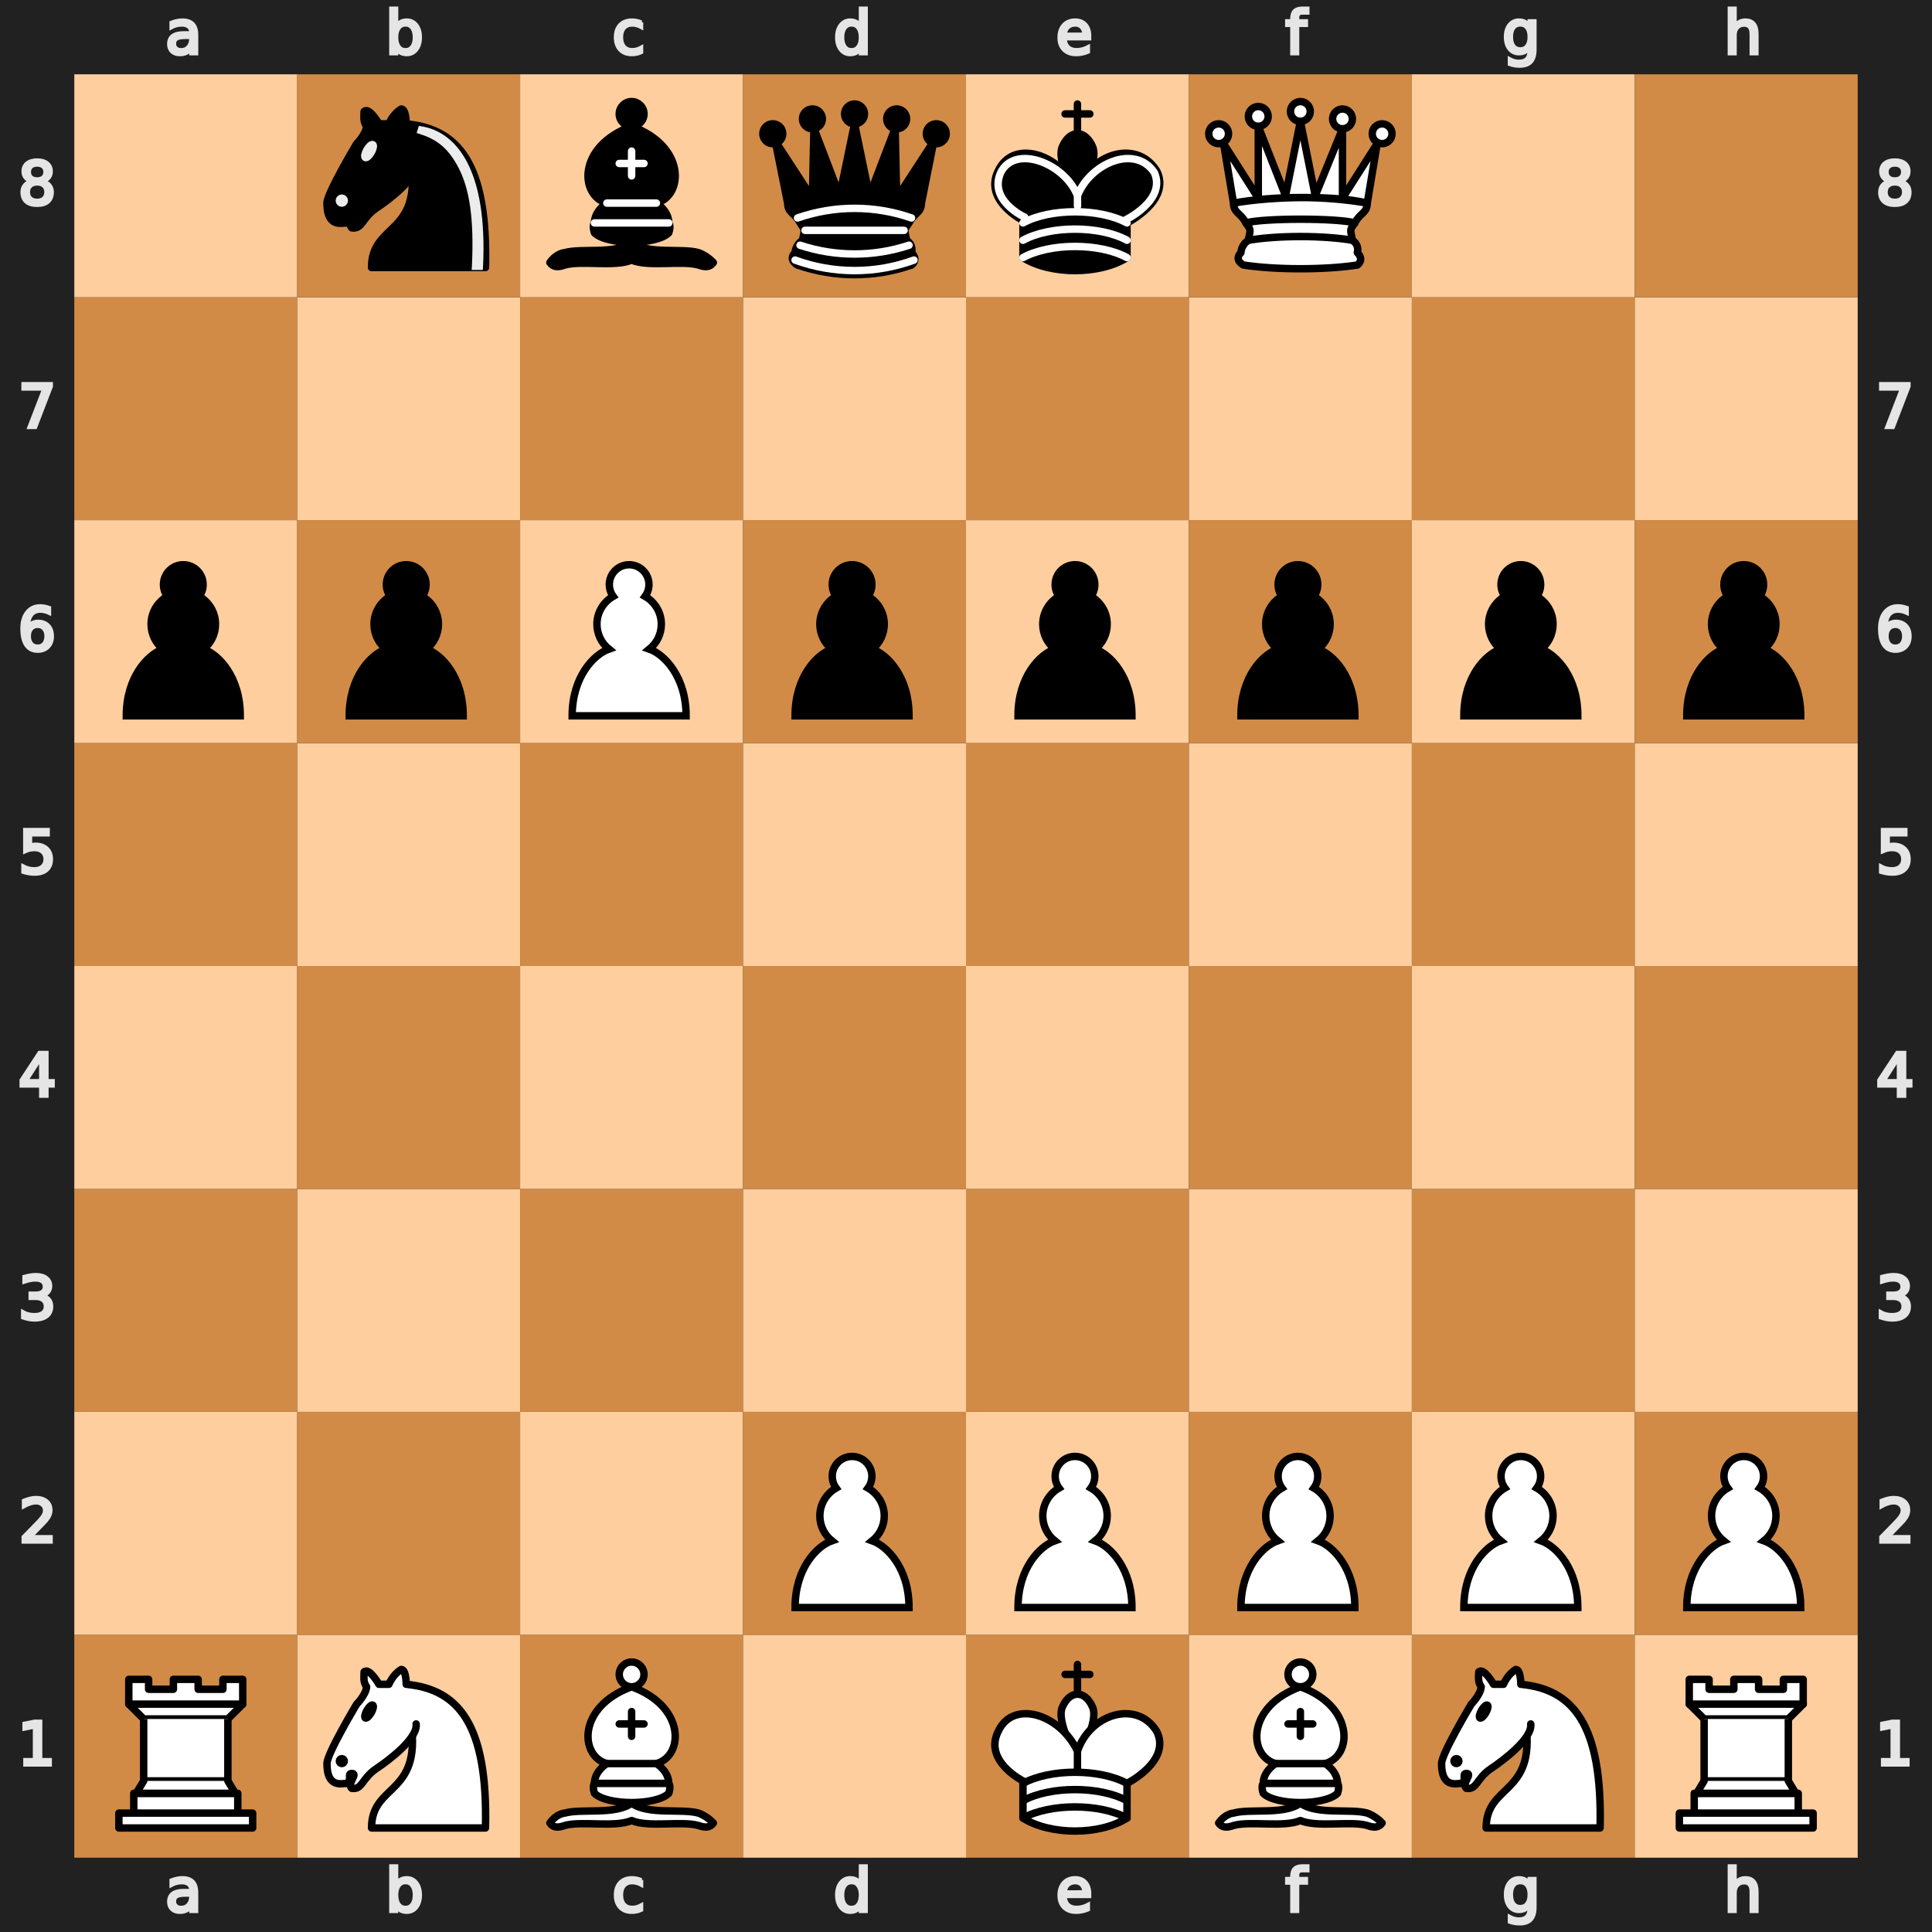
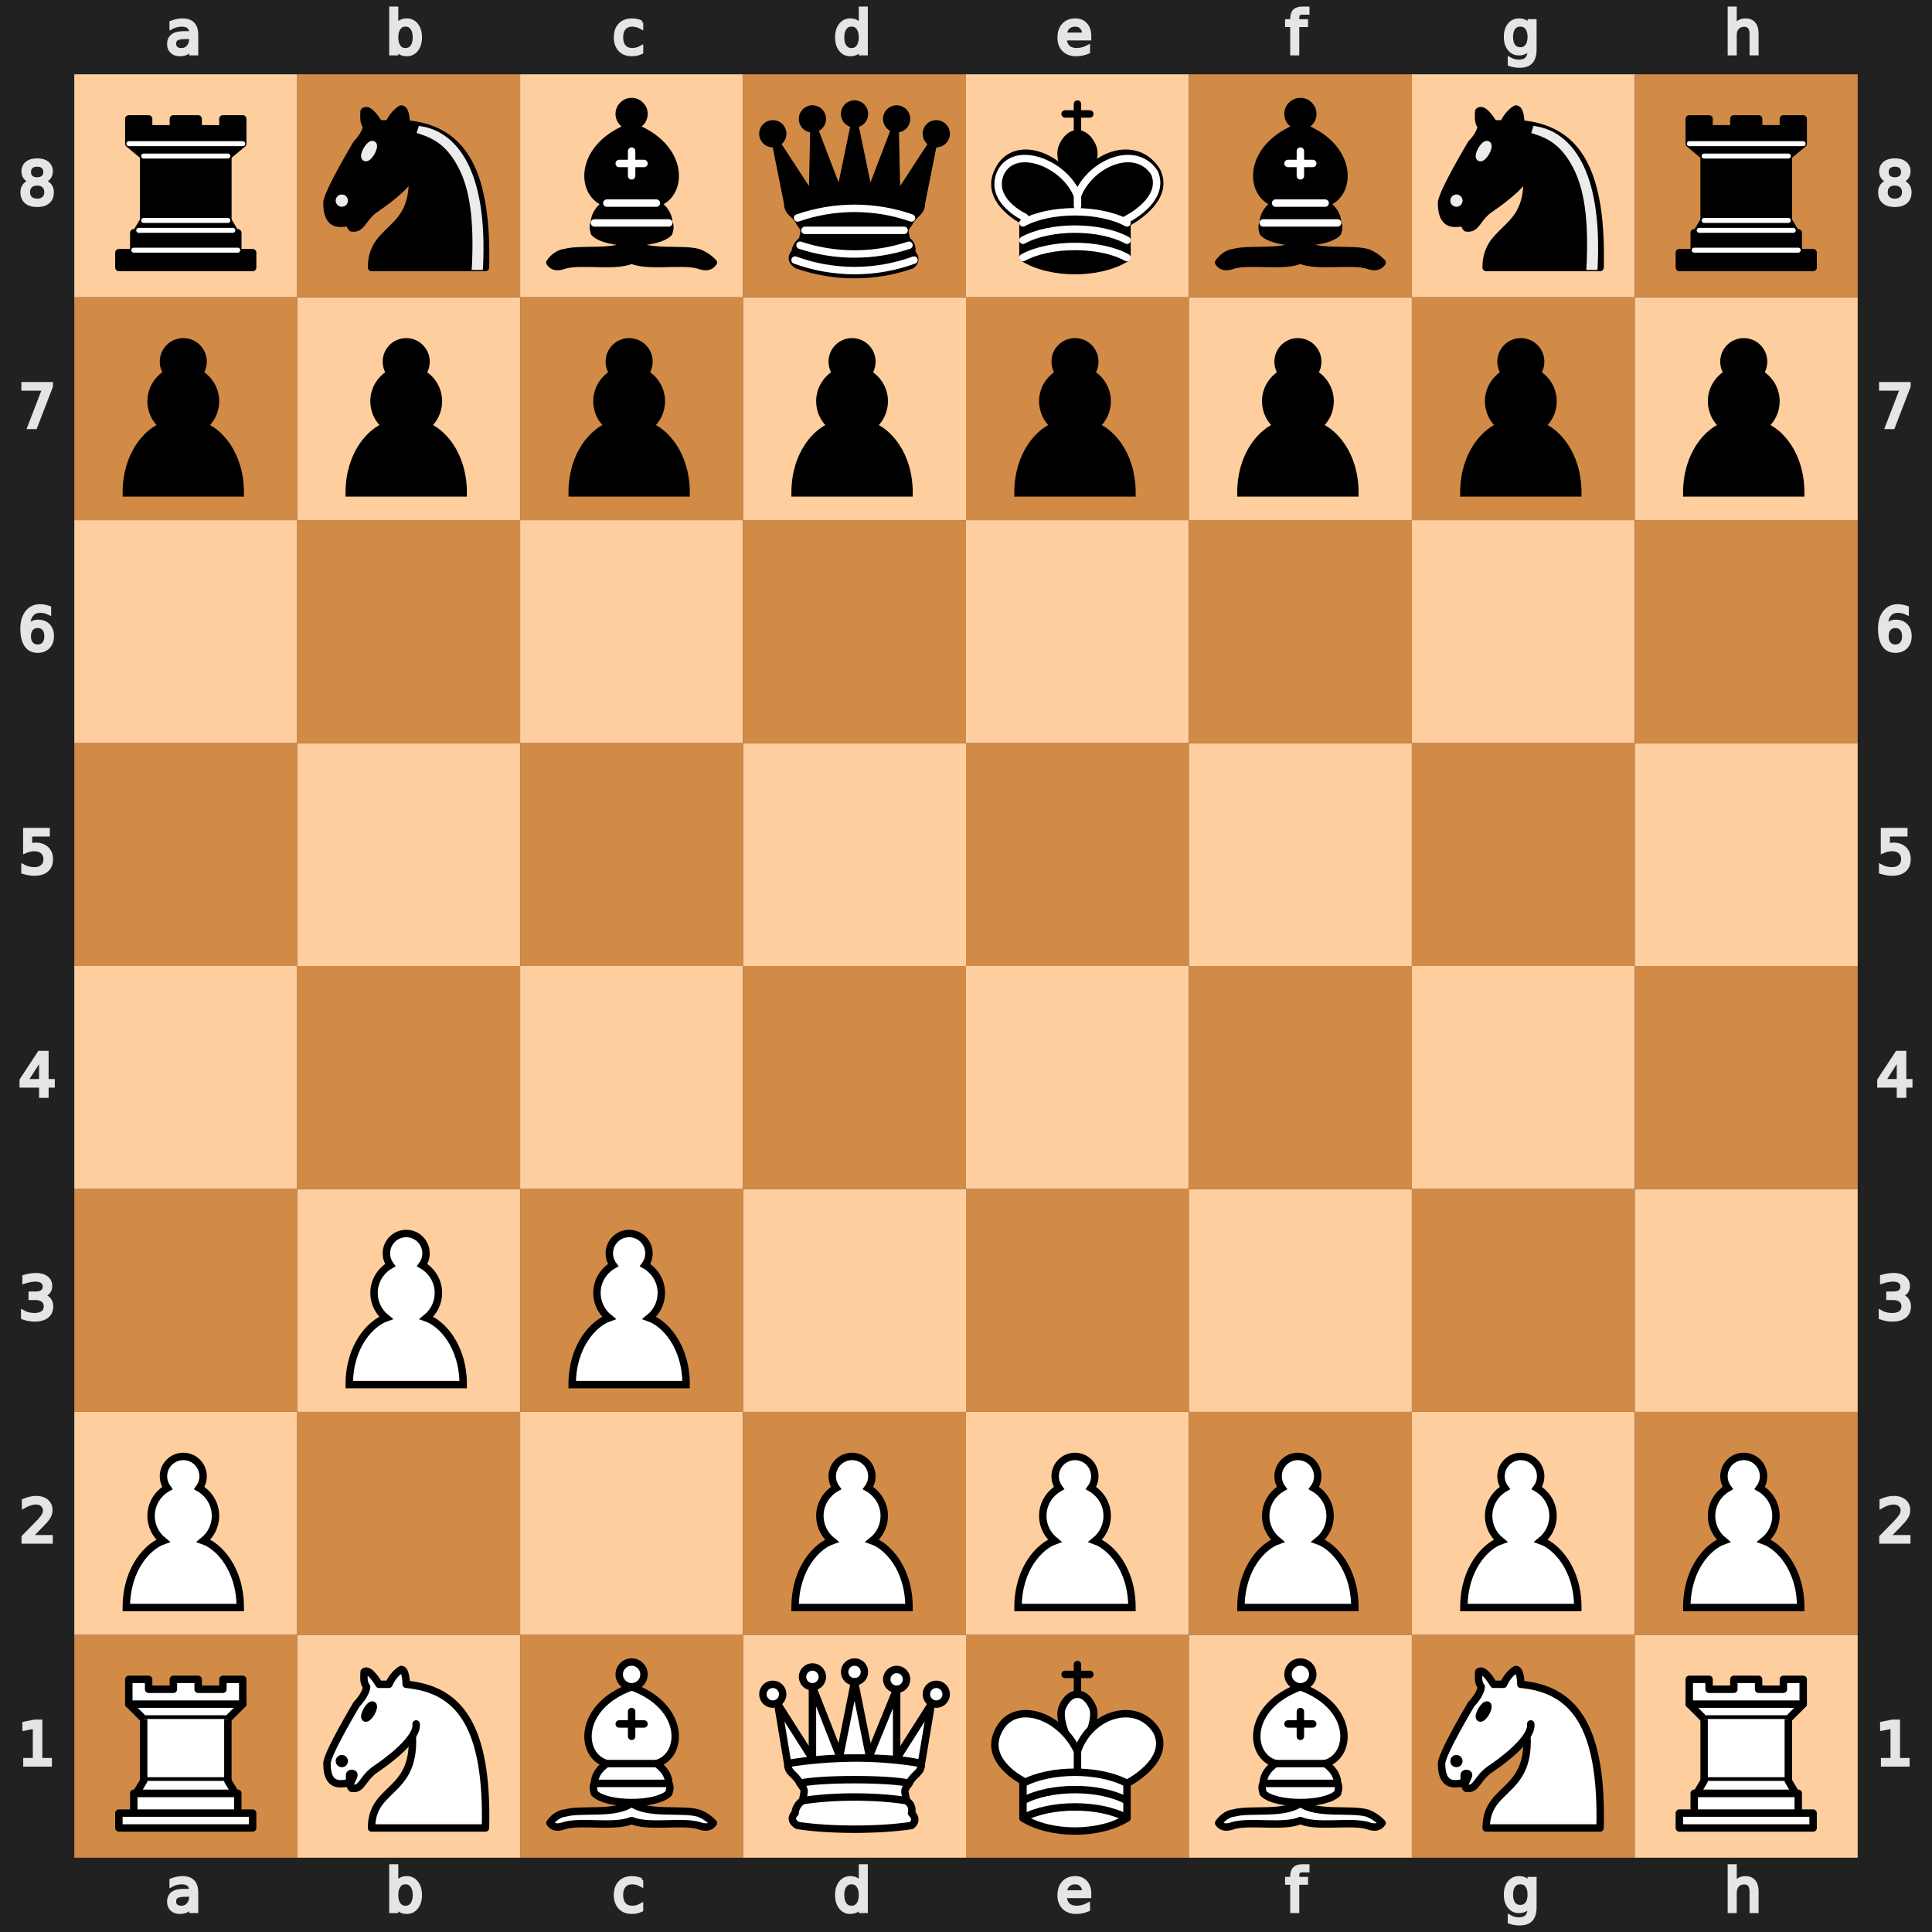
<svg xmlns="http://www.w3.org/2000/svg" xmlns:xlink="http://www.w3.org/1999/xlink" version="1.1" viewBox="0 0 390 390" width="800" height="800">
  <defs>
    <g id="white-pawn" class="white pawn">
      <path d="M22 9c-2.21 0-4 1.79-4 4 0 .89.29 1.71.78 2.38-1.95 1.12-3.28 3.21-3.28 5.62 0 2.03.94 3.84 2.41 5.03-3 1.06-7.41 5.55-7.41 13.47h23c0-7.92-4.41-12.41-7.41-13.47 1.47-1.19 2.41-3 2.41-5.03 0-2.41-1.33-4.5-3.28-5.62.49-.67.78-1.49.78-2.38 0-2.21-1.79-4-4-4z" fill="#fff" stroke="#000" stroke-width="1.5" stroke-linecap="round" />
    </g>
    <g id="white-knight" class="white knight" fill="none" fill-rule="evenodd" stroke="#000" stroke-width="1.5" stroke-linecap="round" stroke-linejoin="round">
      <path d="M 22,10 C 32.5,11 38.5,18 38,39 L 15,39 C 15,30 25,32.5 23,18" style="fill:#ffffff; stroke:#000000;" />
      <path d="M 24,18 C 24.38,20.91 18.45,25.37 16,27 C 13,29 13.18,31.34 11,31 C 9.958,30.06 12.41,27.96 11,28 C 10,28 11.19,29.23 10,30 C 9,30 5.997,31 6,26 C 6,24 12,14 12,14 C 12,14 13.89,12.1 14,10.5 C 13.27,9.506 13.5,8.5 13.5,7.5 C 14.5,6.5 16.5,10 16.5,10 L 18.5,10 C 18.5,10 19.28,8.008 21,7 C 22,7 22,10 22,10" style="fill:#ffffff; stroke:#000000;" />
      <path d="M 9.5 25.5 A 0.5 0.5 0 1 1 8.5,25.5 A 0.5 0.5 0 1 1 9.5 25.5 z" style="fill:#000000; stroke:#000000;" />
      <path d="M 15 15.5 A 0.5 1.5 0 1 1 14,15.5 A 0.5 1.5 0 1 1 15 15.5 z" transform="matrix(0.866,0.5,-0.5,0.866,9.693,-5.173)" style="fill:#000000; stroke:#000000;" />
    </g>
    <g id="white-bishop" class="white bishop" fill="none" fill-rule="evenodd" stroke="#000" stroke-width="1.5" stroke-linecap="round" stroke-linejoin="round">
      <g fill="#fff" stroke-linecap="butt">
        <path d="M9 36c3.39-.97 10.11.43 13.5-2 3.39 2.43 10.11 1.03 13.5 2 0 0 1.65.54 3 2-.68.97-1.65.99-3 .5-3.39-.97-10.11.46-13.5-1-3.39 1.46-10.11.03-13.5 1-1.354.49-2.323.47-3-.5 1.354-1.94 3-2 3-2zM15 32c2.5 2.5 12.5 2.5 15 0 .5-1.5 0-2 0-2 0-2.5-2.5-4-2.5-4 5.5-1.5 6-11.5-5-15.5-11 4-10.5 14-5 15.5 0 0-2.5 1.5-2.5 4 0 0-.5.5 0 2zM25 8a2.5 2.5 0 1 1-5 0 2.5 2.5 0 1 1 5 0z" />
      </g>
      <path d="M17.5 26h10M15 30h15m-7.5-14.5v5M20 18h5" stroke-linejoin="miter" />
    </g>
    <g id="white-rook" class="white rook" fill="#fff" fill-rule="evenodd" stroke="#000" stroke-width="1.5" stroke-linecap="round" stroke-linejoin="round">
      <path d="M9 39h27v-3H9v3zM12 36v-4h21v4H12zM11 14V9h4v2h5V9h5v2h5V9h4v5" stroke-linecap="butt" />
      <path d="M34 14l-3 3H14l-3-3" />
      <path d="M31 17v12.5H14V17" stroke-linecap="butt" stroke-linejoin="miter" />
      <path d="M31 29.5l1.5 2.5h-20l1.5-2.5" />
      <path d="M11 14h23" fill="none" stroke-linejoin="miter" />
    </g>
    <g id="white-queen" class="white queen" fill="#fff" fill-rule="evenodd" stroke="#000" stroke-width="1.5" stroke-linecap="round" stroke-linejoin="round">
      <path d="M8 12a2 2 0 1 1-4 0 2 2 0 1 1 4 0zM24.5 7.5a2 2 0 1 1-4 0 2 2 0 1 1 4 0zM41 12a2 2 0 1 1-4 0 2 2 0 1 1 4 0zM16 8.5a2 2 0 1 1-4 0 2 2 0 1 1 4 0zM33 9a2 2 0 1 1-4 0 2 2 0 1 1 4 0z" />
      <path d="M9 26c8.5-1.5 21-1.5 27 0l2-12-7 11V11l-5.5 13.5-3-15-3 15-5.5-14V25L7 14l2 12zM9 26c0 2 1.5 2 2.5 4 1 1.5 1 1 .5 3.5-1.5 1-1.5 2.5-1.5 2.5-1.5 1.5.5 2.5.5 2.5 6.5 1 16.5 1 23 0 0 0 1.5-1 0-2.5 0 0 .5-1.5-1-2.5-.5-2.5-.5-2 .5-3.5 1-2 2.5-2 2.5-4-8.5-1.5-18.5-1.5-27 0z" stroke-linecap="butt" />
      <path d="M11.5 30c3.5-1 18.5-1 22 0M12 33.5c6-1 15-1 21 0" fill="none" />
    </g>
    <g id="white-king" class="white king" fill="none" fill-rule="evenodd" stroke="#000" stroke-width="1.5" stroke-linecap="round" stroke-linejoin="round">
      <path d="M22.5 11.63V6M20 8h5" stroke-linejoin="miter" />
      <path d="M22.5 25s4.5-7.5 3-10.5c0 0-1-2.5-3-2.5s-3 2.5-3 2.5c-1.5 3 3 10.5 3 10.5" fill="#fff" stroke-linecap="butt" stroke-linejoin="miter" />
      <path d="M11.5 37c5.5 3.5 15.5 3.5 21 0v-7s9-4.5 6-10.5c-4-6.5-13.5-3.5-16 4V27v-3.5c-3.5-7.5-13-10.5-16-4-3 6 5 10 5 10V37z" fill="#fff" />
      <path d="M11.5 30c5.5-3 15.5-3 21 0m-21 3.5c5.5-3 15.5-3 21 0m-21 3.5c5.5-3 15.5-3 21 0" />
    </g>
    <g id="black-pawn" class="black pawn">
      <path d="M22 9c-2.21 0-4 1.79-4 4 0 .89.29 1.71.78 2.38-1.95 1.12-3.28 3.21-3.28 5.62 0 2.03.94 3.84 2.41 5.03-3 1.06-7.41 5.55-7.41 13.47h23c0-7.92-4.41-12.41-7.41-13.47 1.47-1.19 2.41-3 2.41-5.03 0-2.41-1.33-4.5-3.28-5.62.49-.67.78-1.49.78-2.38 0-2.21-1.79-4-4-4z" stroke="#000" stroke-width="1.5" stroke-linecap="round" />
    </g>
    <g id="black-knight" class="black knight" fill="none" fill-rule="evenodd" stroke="#000" stroke-width="1.5" stroke-linecap="round" stroke-linejoin="round">
      <path d="M 22,10 C 32.5,11 38.5,18 38,39 L 15,39 C 15,30 25,32.5 23,18" style="fill:#000000; stroke:#000000;" />
      <path d="M 24,18 C 24.38,20.91 18.45,25.37 16,27 C 13,29 13.18,31.34 11,31 C 9.958,30.06 12.41,27.96 11,28 C 10,28 11.19,29.23 10,30 C 9,30 5.997,31 6,26 C 6,24 12,14 12,14 C 12,14 13.89,12.1 14,10.5 C 13.27,9.506 13.5,8.5 13.5,7.5 C 14.5,6.5 16.5,10 16.5,10 L 18.5,10 C 18.5,10 19.28,8.008 21,7 C 22,7 22,10 22,10" style="fill:#000000; stroke:#000000;" />
      <path d="M 9.5 25.5 A 0.5 0.5 0 1 1 8.5,25.5 A 0.5 0.5 0 1 1 9.5 25.5 z" style="fill:#ececec; stroke:#ececec;" />
      <path d="M 15 15.5 A 0.5 1.5 0 1 1 14,15.5 A 0.5 1.5 0 1 1 15 15.5 z" transform="matrix(0.866,0.5,-0.5,0.866,9.693,-5.173)" style="fill:#ececec; stroke:#ececec;" />
      <path d="M 24.55,10.4 L 24.1,11.85 L 24.6,12 C 27.75,13 30.25,14.49 32.5,18.75 C 34.75,23.01 35.75,29.06 35.25,39 L 35.2,39.5 L 37.45,39.5 L 37.5,39 C 38,28.94 36.62,22.15 34.25,17.66 C 31.88,13.17 28.46,11.02 25.06,10.5 L 24.55,10.4 z " style="fill:#ececec; stroke:none;" />
    </g>
    <g id="black-bishop" class="black bishop" fill="none" fill-rule="evenodd" stroke="#000" stroke-width="1.5" stroke-linecap="round" stroke-linejoin="round">
      <path d="M9 36c3.39-.97 10.11.43 13.5-2 3.39 2.43 10.11 1.03 13.5 2 0 0 1.65.54 3 2-.68.97-1.65.99-3 .5-3.39-.97-10.11.46-13.5-1-3.39 1.46-10.11.03-13.5 1-1.354.49-2.323.47-3-.5 1.354-1.94 3-2 3-2zm6-4c2.5 2.5 12.5 2.5 15 0 .5-1.5 0-2 0-2 0-2.5-2.5-4-2.5-4 5.5-1.5 6-11.5-5-15.5-11 4-10.5 14-5 15.5 0 0-2.5 1.5-2.5 4 0 0-.5.5 0 2zM25 8a2.5 2.5 0 1 1-5 0 2.5 2.5 0 1 1 5 0z" fill="#000" stroke-linecap="butt" />
      <path d="M17.5 26h10M15 30h15m-7.5-14.5v5M20 18h5" stroke="#fff" stroke-linejoin="miter" />
+     </g>
+     <g id="black-rook" class="black rook" fill="#000" fill-rule="evenodd" stroke="#000" stroke-width="1.5" stroke-linecap="round" stroke-linejoin="round">
+       <path d="M9 39h27v-3H9v3zM12.5 32l1.5-2.5h17l1.5 2.5h-20zM12 36v-4h21v4H12z" stroke-linecap="butt" />
+       <path d="M14 29.5v-13h17v13H14z" stroke-linecap="butt" stroke-linejoin="miter" />
+       <path d="M14 16.5L11 14h23l-3 2.5H14zM11 14V9h4v2h5V9h5v2h5V9h4v5H11z" stroke-linecap="butt" />
+       <path d="M12 35.5h21M13 31.5h19M14 29.5h17M14 16.5h17M11 14h23" fill="none" stroke="#fff" stroke-width="1" stroke-linejoin="miter" />
    </g>
    <g id="black-queen" class="black queen" fill="#000" fill-rule="evenodd" stroke="#000" stroke-width="1.5" stroke-linecap="round" stroke-linejoin="round">
      <g fill="#000" stroke="none">
        <circle cx="6" cy="12" r="2.75" />
        <circle cx="14" cy="9" r="2.75" />
        <circle cx="22.5" cy="8" r="2.75" />
        <circle cx="31" cy="9" r="2.75" />
        <circle cx="39" cy="12" r="2.75" />
      </g>
      <path d="M9 26c8.5-1.5 21-1.5 27 0l2.5-12.5L31 25l-.3-14.1-5.2 13.6-3-14.5-3 14.5-5.2-13.6L14 25 6.5 13.5 9 26zM9 26c0 2 1.5 2 2.5 4 1 1.5 1 1 .5 3.5-1.5 1-1.5 2.5-1.5 2.5-1.5 1.5.5 2.5.5 2.5 6.5 1 16.5 1 23 0 0 0 1.5-1 0-2.5 0 0 .5-1.5-1-2.5-.5-2.5-.5-2 .5-3.5 1-2 2.5-2 2.5-4-8.5-1.5-18.5-1.5-27 0z" stroke-linecap="butt" />
      <path d="M11 38.5a35 35 1 0 0 23 0" fill="none" stroke-linecap="butt" />
      <path d="M11 29a35 35 1 0 1 23 0M12.5 31.5h20M11.5 34.5a35 35 1 0 0 22 0M10.5 37.5a35 35 1 0 0 24 0" fill="none" stroke="#fff" />
    </g>
    <g id="black-king" class="black king" fill="none" fill-rule="evenodd" stroke="#000" stroke-width="1.5" stroke-linecap="round" stroke-linejoin="round">
      <path d="M22.5 11.63V6" stroke-linejoin="miter" />
      <path d="M22.5 25s4.5-7.5 3-10.5c0 0-1-2.5-3-2.5s-3 2.5-3 2.5c-1.5 3 3 10.5 3 10.5" fill="#000" stroke-linecap="butt" stroke-linejoin="miter" />
      <path d="M11.5 37c5.5 3.5 15.5 3.5 21 0v-7s9-4.5 6-10.5c-4-6.5-13.5-3.5-16 4V27v-3.5c-3.5-7.5-13-10.5-16-4-3 6 5 10 5 10V37z" fill="#000" />
      <path d="M20 8h5" stroke-linejoin="miter" />
      <path d="M32 29.5s8.5-4 6.03-9.65C34.15 14 25 18 22.5 24.5l.01 2.1-.01-2.1C20 18 9.906 14 6.997 19.85c-2.497 5.65 4.853 9 4.853 9M11.5 30c5.5-3 15.5-3 21 0m-21 3.5c5.5-3 15.5-3 21 0m-21 3.5c5.5-3 15.5-3 21 0" stroke="#fff" />
    </g>
  </defs>
  <rect x="0" y="0" width="390" height="390" fill="#212121" />
  <rect x="15" y="330" width="45" height="45" class="square dark a1" stroke="none" fill="#d18b47" />
  <use xlink:href="#white-rook" transform="translate(15, 330)" />
  <rect x="60" y="330" width="45" height="45" class="square light b1" stroke="none" fill="#ffce9e" />
  <use xlink:href="#white-knight" transform="translate(60, 330)" />
  <rect x="105" y="330" width="45" height="45" class="square dark c1" stroke="none" fill="#d18b47" />
  <use xlink:href="#white-bishop" transform="translate(105, 330)" />
  <rect x="150" y="330" width="45" height="45" class="square light d1" stroke="none" fill="#ffce9e" />
+   <use xlink:href="#white-queen" transform="translate(150, 330)" />
  <rect x="195" y="330" width="45" height="45" class="square dark e1" stroke="none" fill="#d18b47" />
  <use xlink:href="#white-king" transform="translate(195, 330)" />
  <rect x="240" y="330" width="45" height="45" class="square light f1" stroke="none" fill="#ffce9e" />
  <use xlink:href="#white-bishop" transform="translate(240, 330)" />
  <rect x="285" y="330" width="45" height="45" class="square dark g1" stroke="none" fill="#d18b47" />
  <use xlink:href="#white-knight" transform="translate(285, 330)" />
  <rect x="330" y="330" width="45" height="45" class="square light h1" stroke="none" fill="#ffce9e" />
  <use xlink:href="#white-rook" transform="translate(330, 330)" />
  <rect x="15" y="285" width="45" height="45" class="square light a2" stroke="none" fill="#ffce9e" />
+   <use xlink:href="#white-pawn" transform="translate(15, 285)" />
  <rect x="60" y="285" width="45" height="45" class="square dark b2" stroke="none" fill="#d18b47" />
  <rect x="105" y="285" width="45" height="45" class="square light c2" stroke="none" fill="#ffce9e" />
  <rect x="150" y="285" width="45" height="45" class="square dark d2" stroke="none" fill="#d18b47" />
  <use xlink:href="#white-pawn" transform="translate(150, 285)" />
  <rect x="195" y="285" width="45" height="45" class="square light e2" stroke="none" fill="#ffce9e" />
  <use xlink:href="#white-pawn" transform="translate(195, 285)" />
  <rect x="240" y="285" width="45" height="45" class="square dark f2" stroke="none" fill="#d18b47" />
  <use xlink:href="#white-pawn" transform="translate(240, 285)" />
  <rect x="285" y="285" width="45" height="45" class="square light g2" stroke="none" fill="#ffce9e" />
  <use xlink:href="#white-pawn" transform="translate(285, 285)" />
  <rect x="330" y="285" width="45" height="45" class="square dark h2" stroke="none" fill="#d18b47" />
  <use xlink:href="#white-pawn" transform="translate(330, 285)" />
  <rect x="15" y="240" width="45" height="45" class="square dark a3" stroke="none" fill="#d18b47" />
  <rect x="60" y="240" width="45" height="45" class="square light b3" stroke="none" fill="#ffce9e" />
+   <use xlink:href="#white-pawn" transform="translate(60, 240)" />
  <rect x="105" y="240" width="45" height="45" class="square dark c3" stroke="none" fill="#d18b47" />
+   <use xlink:href="#white-pawn" transform="translate(105, 240)" />
  <rect x="150" y="240" width="45" height="45" class="square light d3" stroke="none" fill="#ffce9e" />
  <rect x="195" y="240" width="45" height="45" class="square dark e3" stroke="none" fill="#d18b47" />
  <rect x="240" y="240" width="45" height="45" class="square light f3" stroke="none" fill="#ffce9e" />
  <rect x="285" y="240" width="45" height="45" class="square dark g3" stroke="none" fill="#d18b47" />
  <rect x="330" y="240" width="45" height="45" class="square light h3" stroke="none" fill="#ffce9e" />
  <rect x="15" y="195" width="45" height="45" class="square light a4" stroke="none" fill="#ffce9e" />
  <rect x="60" y="195" width="45" height="45" class="square dark b4" stroke="none" fill="#d18b47" />
  <rect x="105" y="195" width="45" height="45" class="square light c4" stroke="none" fill="#ffce9e" />
  <rect x="150" y="195" width="45" height="45" class="square dark d4" stroke="none" fill="#d18b47" />
  <rect x="195" y="195" width="45" height="45" class="square light e4" stroke="none" fill="#ffce9e" />
  <rect x="240" y="195" width="45" height="45" class="square dark f4" stroke="none" fill="#d18b47" />
  <rect x="285" y="195" width="45" height="45" class="square light g4" stroke="none" fill="#ffce9e" />
  <rect x="330" y="195" width="45" height="45" class="square dark h4" stroke="none" fill="#d18b47" />
  <rect x="15" y="150" width="45" height="45" class="square dark a5" stroke="none" fill="#d18b47" />
  <rect x="60" y="150" width="45" height="45" class="square light b5" stroke="none" fill="#ffce9e" />
  <rect x="105" y="150" width="45" height="45" class="square dark c5" stroke="none" fill="#d18b47" />
  <rect x="150" y="150" width="45" height="45" class="square light d5" stroke="none" fill="#ffce9e" />
  <rect x="195" y="150" width="45" height="45" class="square dark e5" stroke="none" fill="#d18b47" />
  <rect x="240" y="150" width="45" height="45" class="square light f5" stroke="none" fill="#ffce9e" />
  <rect x="285" y="150" width="45" height="45" class="square dark g5" stroke="none" fill="#d18b47" />
  <rect x="330" y="150" width="45" height="45" class="square light h5" stroke="none" fill="#ffce9e" />
  <rect x="15" y="105" width="45" height="45" class="square light a6" stroke="none" fill="#ffce9e" />
-   <use xlink:href="#black-pawn" transform="translate(15, 105)" />
  <rect x="60" y="105" width="45" height="45" class="square dark b6" stroke="none" fill="#d18b47" />
-   <use xlink:href="#black-pawn" transform="translate(60, 105)" />
  <rect x="105" y="105" width="45" height="45" class="square light c6" stroke="none" fill="#ffce9e" />
-   <use xlink:href="#white-pawn" transform="translate(105, 105)" />
  <rect x="150" y="105" width="45" height="45" class="square dark d6" stroke="none" fill="#d18b47" />
-   <use xlink:href="#black-pawn" transform="translate(150, 105)" />
  <rect x="195" y="105" width="45" height="45" class="square light e6" stroke="none" fill="#ffce9e" />
-   <use xlink:href="#black-pawn" transform="translate(195, 105)" />
  <rect x="240" y="105" width="45" height="45" class="square dark f6" stroke="none" fill="#d18b47" />
-   <use xlink:href="#black-pawn" transform="translate(240, 105)" />
  <rect x="285" y="105" width="45" height="45" class="square light g6" stroke="none" fill="#ffce9e" />
-   <use xlink:href="#black-pawn" transform="translate(285, 105)" />
  <rect x="330" y="105" width="45" height="45" class="square dark h6" stroke="none" fill="#d18b47" />
-   <use xlink:href="#black-pawn" transform="translate(330, 105)" />
  <rect x="15" y="60" width="45" height="45" class="square dark a7" stroke="none" fill="#d18b47" />
+   <use xlink:href="#black-pawn" transform="translate(15, 60)" />
  <rect x="60" y="60" width="45" height="45" class="square light b7" stroke="none" fill="#ffce9e" />
+   <use xlink:href="#black-pawn" transform="translate(60, 60)" />
  <rect x="105" y="60" width="45" height="45" class="square dark c7" stroke="none" fill="#d18b47" />
+   <use xlink:href="#black-pawn" transform="translate(105, 60)" />
  <rect x="150" y="60" width="45" height="45" class="square light d7" stroke="none" fill="#ffce9e" />
+   <use xlink:href="#black-pawn" transform="translate(150, 60)" />
  <rect x="195" y="60" width="45" height="45" class="square dark e7" stroke="none" fill="#d18b47" />
+   <use xlink:href="#black-pawn" transform="translate(195, 60)" />
  <rect x="240" y="60" width="45" height="45" class="square light f7" stroke="none" fill="#ffce9e" />
+   <use xlink:href="#black-pawn" transform="translate(240, 60)" />
  <rect x="285" y="60" width="45" height="45" class="square dark g7" stroke="none" fill="#d18b47" />
+   <use xlink:href="#black-pawn" transform="translate(285, 60)" />
  <rect x="330" y="60" width="45" height="45" class="square light h7" stroke="none" fill="#ffce9e" />
+   <use xlink:href="#black-pawn" transform="translate(330, 60)" />
  <rect x="15" y="15" width="45" height="45" class="square light a8" stroke="none" fill="#ffce9e" />
+   <use xlink:href="#black-rook" transform="translate(15, 15)" />
  <rect x="60" y="15" width="45" height="45" class="square dark b8" stroke="none" fill="#d18b47" />
  <use xlink:href="#black-knight" transform="translate(60, 15)" />
  <rect x="105" y="15" width="45" height="45" class="square light c8" stroke="none" fill="#ffce9e" />
  <use xlink:href="#black-bishop" transform="translate(105, 15)" />
  <rect x="150" y="15" width="45" height="45" class="square dark d8" stroke="none" fill="#d18b47" />
  <use xlink:href="#black-queen" transform="translate(150, 15)" />
  <rect x="195" y="15" width="45" height="45" class="square light e8" stroke="none" fill="#ffce9e" />
  <use xlink:href="#black-king" transform="translate(195, 15)" />
  <rect x="240" y="15" width="45" height="45" class="square dark f8" stroke="none" fill="#d18b47" />
-   <use xlink:href="#white-queen" transform="translate(240, 15)" />
+   <use xlink:href="#black-bishop" transform="translate(240, 15)" />
  <rect x="285" y="15" width="45" height="45" class="square light g8" stroke="none" fill="#ffce9e" />
+   <use xlink:href="#black-knight" transform="translate(285, 15)" />
  <rect x="330" y="15" width="45" height="45" class="square dark h8" stroke="none" fill="#d18b47" />
+   <use xlink:href="#black-rook" transform="translate(330, 15)" />
  <g transform="translate(20, 0) scale(0.75, 0.75)" fill="#e5e5e5" stroke="#e5e5e5">
    <path d="M23.328 10.016q-1.742 0-2.414.398-.672.398-.672 1.36 0 .765.5 1.218.508.445 1.375.445 1.196 0 1.914-.843.727-.852.727-2.258v-.32zm2.867-.594v4.992h-1.437v-1.328q-.492.797-1.227 1.18-.734.375-1.797.375-1.343 0-2.14-.75-.79-.758-.79-2.024 0-1.476.985-2.226.992-.75 2.953-.75h2.016V8.75q0-.992-.656-1.531-.649-.547-1.829-.547-.75 0-1.46.18-.711.18-1.368.539V6.062q.79-.304 1.532-.453.742-.156 1.445-.156 1.898 0 2.836.984.937.985.937 2.985z" />
  </g>
  <g transform="translate(20, 375) scale(0.75, 0.75)" fill="#e5e5e5" stroke="#e5e5e5">
    <path d="M23.328 10.016q-1.742 0-2.414.398-.672.398-.672 1.36 0 .765.5 1.218.508.445 1.375.445 1.196 0 1.914-.843.727-.852.727-2.258v-.32zm2.867-.594v4.992h-1.437v-1.328q-.492.797-1.227 1.18-.734.375-1.797.375-1.343 0-2.14-.75-.79-.758-.79-2.024 0-1.476.985-2.226.992-.75 2.953-.75h2.016V8.75q0-.992-.656-1.531-.649-.547-1.829-.547-.75 0-1.46.18-.711.18-1.368.539V6.062q.79-.304 1.532-.453.742-.156 1.445-.156 1.898 0 2.836.984.937.985.937 2.985z" />
  </g>
  <g transform="translate(65, 0) scale(0.75, 0.75)" fill="#e5e5e5" stroke="#e5e5e5">
    <path d="M24.922 10.047q0-1.586-.656-2.485-.649-.906-1.79-.906-1.14 0-1.796.906-.649.899-.649 2.485 0 1.586.649 2.492.656.898 1.797.898 1.14 0 1.789-.898.656-.906.656-2.492zm-4.89-3.055q.452-.781 1.14-1.156.695-.383 1.656-.383 1.594 0 2.586 1.266 1 1.265 1 3.328 0 2.062-1 3.328-.992 1.266-2.586 1.266-.96 0-1.656-.375-.688-.383-1.14-1.164v1.312h-1.446V2.258h1.445z" />
  </g>
  <g transform="translate(65, 375) scale(0.75, 0.75)" fill="#e5e5e5" stroke="#e5e5e5">
    <path d="M24.922 10.047q0-1.586-.656-2.485-.649-.906-1.79-.906-1.14 0-1.796.906-.649.899-.649 2.485 0 1.586.649 2.492.656.898 1.797.898 1.14 0 1.789-.898.656-.906.656-2.492zm-4.89-3.055q.452-.781 1.14-1.156.695-.383 1.656-.383 1.594 0 2.586 1.266 1 1.265 1 3.328 0 2.062-1 3.328-.992 1.266-2.586 1.266-.96 0-1.656-.375-.688-.383-1.14-1.164v1.312h-1.446V2.258h1.445z" />
  </g>
  <g transform="translate(110, 0) scale(0.75, 0.75)" fill="#e5e5e5" stroke="#e5e5e5">
    <path d="M25.96 6v1.344q-.608-.336-1.226-.5-.609-.172-1.234-.172-1.398 0-2.172.89-.773.883-.773 2.485 0 1.601.773 2.492.774.883 2.172.883.625 0 1.234-.164.618-.172 1.227-.508v1.328q-.602.281-1.25.422-.64.14-1.367.14-1.977 0-3.14-1.242-1.165-1.242-1.165-3.351 0-2.14 1.172-3.367 1.18-1.227 3.227-1.227.664 0 1.296.14.633.134 1.227.407z" />
  </g>
  <g transform="translate(110, 375) scale(0.75, 0.75)" fill="#e5e5e5" stroke="#e5e5e5">
    <path d="M25.96 6v1.344q-.608-.336-1.226-.5-.609-.172-1.234-.172-1.398 0-2.172.89-.773.883-.773 2.485 0 1.601.773 2.492.774.883 2.172.883.625 0 1.234-.164.618-.172 1.227-.508v1.328q-.602.281-1.25.422-.64.14-1.367.14-1.977 0-3.14-1.242-1.165-1.242-1.165-3.351 0-2.14 1.172-3.367 1.18-1.227 3.227-1.227.664 0 1.296.14.633.134 1.227.407z" />
  </g>
  <g transform="translate(155, 0) scale(0.75, 0.75)" fill="#e5e5e5" stroke="#e5e5e5">
    <path d="M24.973 6.992V2.258h1.437v12.156h-1.437v-1.312q-.453.78-1.149 1.164-.687.375-1.656.375-1.586 0-2.586-1.266-.992-1.266-.992-3.328 0-2.063.992-3.328 1-1.266 2.586-1.266.969 0 1.656.383.696.375 1.149 1.156zm-4.899 3.055q0 1.586.649 2.492.656.898 1.797.898 1.14 0 1.796-.898.657-.906.657-2.492 0-1.586-.657-2.485-.656-.906-1.796-.906-1.141 0-1.797.906-.649.899-.649 2.485z" />
  </g>
  <g transform="translate(155, 375) scale(0.75, 0.75)" fill="#e5e5e5" stroke="#e5e5e5">
    <path d="M24.973 6.992V2.258h1.437v12.156h-1.437v-1.312q-.453.78-1.149 1.164-.687.375-1.656.375-1.586 0-2.586-1.266-.992-1.266-.992-3.328 0-2.063.992-3.328 1-1.266 2.586-1.266.969 0 1.656.383.696.375 1.149 1.156zm-4.899 3.055q0 1.586.649 2.492.656.898 1.797.898 1.14 0 1.796-.898.657-.906.657-2.492 0-1.586-.657-2.485-.656-.906-1.796-.906-1.141 0-1.797.906-.649.899-.649 2.485z" />
  </g>
  <g transform="translate(200, 0) scale(0.75, 0.75)" fill="#e5e5e5" stroke="#e5e5e5">
    <path d="M26.555 9.68v.703h-6.61q.094 1.484.89 2.265.806.774 2.235.774.828 0 1.602-.203.781-.203 1.547-.61v1.36q-.774.328-1.586.5-.813.172-1.649.172-2.093 0-3.32-1.22-1.219-1.218-1.219-3.296 0-2.148 1.157-3.406 1.164-1.266 3.132-1.266 1.766 0 2.79 1.14 1.03 1.134 1.03 3.087zm-1.438-.422q-.015-1.18-.664-1.883-.64-.703-1.703-.703-1.203 0-1.93.68-.718.68-.828 1.914z" />
  </g>
  <g transform="translate(200, 375) scale(0.75, 0.75)" fill="#e5e5e5" stroke="#e5e5e5">
    <path d="M26.555 9.68v.703h-6.61q.094 1.484.89 2.265.806.774 2.235.774.828 0 1.602-.203.781-.203 1.547-.61v1.36q-.774.328-1.586.5-.813.172-1.649.172-2.093 0-3.32-1.22-1.219-1.218-1.219-3.296 0-2.148 1.157-3.406 1.164-1.266 3.132-1.266 1.766 0 2.79 1.14 1.03 1.134 1.03 3.087zm-1.438-.422q-.015-1.18-.664-1.883-.64-.703-1.703-.703-1.203 0-1.93.68-.718.68-.828 1.914z" />
  </g>
  <g transform="translate(245, 0) scale(0.75, 0.75)" fill="#e5e5e5" stroke="#e5e5e5">
    <path d="M25.285 2.258v1.195H23.91q-.773 0-1.078.313-.297.312-.297 1.125v.773h2.367v1.117h-2.367v7.633H21.09V6.781h-1.375V5.664h1.375v-.61q0-1.46.68-2.124.68-.672 2.156-.672z" />
  </g>
  <g transform="translate(245, 375) scale(0.75, 0.75)" fill="#e5e5e5" stroke="#e5e5e5">
    <path d="M25.285 2.258v1.195H23.91q-.773 0-1.078.313-.297.312-.297 1.125v.773h2.367v1.117h-2.367v7.633H21.09V6.781h-1.375V5.664h1.375v-.61q0-1.46.68-2.124.68-.672 2.156-.672z" />
  </g>
  <g transform="translate(290, 0) scale(0.75, 0.75)" fill="#e5e5e5" stroke="#e5e5e5">
    <path d="M24.973 9.937q0-1.562-.649-2.421-.64-.86-1.804-.86-1.157 0-1.805.86-.64.859-.64 2.421 0 1.555.64 2.415.648.859 1.805.859 1.164 0 1.804-.86.649-.859.649-2.414zm1.437 3.391q0 2.234-.992 3.32-.992 1.094-3.04 1.094-.757 0-1.429-.117-.672-.11-1.304-.344v-1.398q.632.344 1.25.508.617.164 1.257.164 1.414 0 2.118-.743.703-.734.703-2.226v-.711q-.446.773-1.141 1.156-.695.383-1.664.383-1.61 0-2.594-1.227-.984-1.226-.984-3.25 0-2.03.984-3.257.985-1.227 2.594-1.227.969 0 1.664.383t1.14 1.156V5.664h1.438z" />
  </g>
  <g transform="translate(290, 375) scale(0.75, 0.75)" fill="#e5e5e5" stroke="#e5e5e5">
    <path d="M24.973 9.937q0-1.562-.649-2.421-.64-.86-1.804-.86-1.157 0-1.805.86-.64.859-.64 2.421 0 1.555.64 2.415.648.859 1.805.859 1.164 0 1.804-.86.649-.859.649-2.414zm1.437 3.391q0 2.234-.992 3.32-.992 1.094-3.04 1.094-.757 0-1.429-.117-.672-.11-1.304-.344v-1.398q.632.344 1.25.508.617.164 1.257.164 1.414 0 2.118-.743.703-.734.703-2.226v-.711q-.446.773-1.141 1.156-.695.383-1.664.383-1.61 0-2.594-1.227-.984-1.226-.984-3.25 0-2.03.984-3.257.985-1.227 2.594-1.227.969 0 1.664.383t1.14 1.156V5.664h1.438z" />
  </g>
  <g transform="translate(335, 0) scale(0.75, 0.75)" fill="#e5e5e5" stroke="#e5e5e5">
    <path d="M26.164 9.133v5.281h-1.437V9.18q0-1.243-.485-1.86-.484-.617-1.453-.617-1.164 0-1.836.742-.672.742-.672 2.024v4.945h-1.445V2.258h1.445v4.765q.516-.789 1.211-1.18.703-.39 1.617-.39 1.508 0 2.282.938.773.93.773 2.742z" />
  </g>
  <g transform="translate(335, 375) scale(0.75, 0.75)" fill="#e5e5e5" stroke="#e5e5e5">
    <path d="M26.164 9.133v5.281h-1.437V9.18q0-1.243-.485-1.86-.484-.617-1.453-.617-1.164 0-1.836.742-.672.742-.672 2.024v4.945h-1.445V2.258h1.445v4.765q.516-.789 1.211-1.18.703-.39 1.617-.39 1.508 0 2.282.938.773.93.773 2.742z" />
  </g>
  <g transform="translate(0, 335) scale(0.75, 0.75)" fill="#e5e5e5" stroke="#e5e5e5">
    <path d="M6.754 26.996h2.578v-8.898l-2.805.562v-1.437l2.79-.563h1.578v10.336h2.578v1.328h-6.72z" />
  </g>
  <g transform="translate(375, 335) scale(0.75, 0.75)" fill="#e5e5e5" stroke="#e5e5e5">
    <path d="M6.754 26.996h2.578v-8.898l-2.805.562v-1.437l2.79-.563h1.578v10.336h2.578v1.328h-6.72z" />
  </g>
  <g transform="translate(0, 290) scale(0.75, 0.75)" fill="#e5e5e5" stroke="#e5e5e5">
    <path d="M8.195 26.996h5.508v1.328H6.297v-1.328q.898-.93 2.445-2.492 1.555-1.57 1.953-2.024.758-.851 1.055-1.437.305-.594.305-1.164 0-.93-.657-1.516-.648-.586-1.695-.586-.742 0-1.57.258-.82.258-1.758.781v-1.593q.953-.383 1.781-.578.828-.196 1.516-.196 1.812 0 2.89.906 1.079.907 1.079 2.422 0 .72-.274 1.368-.265.64-.976 1.515-.196.227-1.243 1.313-1.046 1.078-2.953 3.023z" />
  </g>
  <g transform="translate(375, 290) scale(0.75, 0.75)" fill="#e5e5e5" stroke="#e5e5e5">
    <path d="M8.195 26.996h5.508v1.328H6.297v-1.328q.898-.93 2.445-2.492 1.555-1.57 1.953-2.024.758-.851 1.055-1.437.305-.594.305-1.164 0-.93-.657-1.516-.648-.586-1.695-.586-.742 0-1.57.258-.82.258-1.758.781v-1.593q.953-.383 1.781-.578.828-.196 1.516-.196 1.812 0 2.89.906 1.079.907 1.079 2.422 0 .72-.274 1.368-.265.64-.976 1.515-.196.227-1.243 1.313-1.046 1.078-2.953 3.023z" />
  </g>
  <g transform="translate(0, 245) scale(0.75, 0.75)" fill="#e5e5e5" stroke="#e5e5e5">
    <path d="M11.434 22.035q1.132.242 1.765 1.008.64.766.64 1.89 0 1.727-1.187 2.672-1.187.946-3.375.946-.734 0-1.515-.149-.774-.14-1.602-.43V26.45q.656.383 1.438.578.78.196 1.632.196 1.485 0 2.258-.586.782-.586.782-1.703 0-1.032-.727-1.61-.719-.586-2.008-.586h-1.36v-1.297h1.423q1.164 0 1.78-.46.618-.47.618-1.344 0-.899-.64-1.375-.633-.485-1.82-.485-.65 0-1.391.141-.743.14-1.633.437V16.95q.898-.25 1.68-.375.788-.125 1.484-.125 1.797 0 2.844.82 1.046.813 1.046 2.204 0 .968-.554 1.64-.555.664-1.578.922z" />
  </g>
  <g transform="translate(375, 245) scale(0.75, 0.75)" fill="#e5e5e5" stroke="#e5e5e5">
    <path d="M11.434 22.035q1.132.242 1.765 1.008.64.766.64 1.89 0 1.727-1.187 2.672-1.187.946-3.375.946-.734 0-1.515-.149-.774-.14-1.602-.43V26.45q.656.383 1.438.578.78.196 1.632.196 1.485 0 2.258-.586.782-.586.782-1.703 0-1.032-.727-1.61-.719-.586-2.008-.586h-1.36v-1.297h1.423q1.164 0 1.78-.46.618-.47.618-1.344 0-.899-.64-1.375-.633-.485-1.82-.485-.65 0-1.391.141-.743.14-1.633.437V16.95q.898-.25 1.68-.375.788-.125 1.484-.125 1.797 0 2.844.82 1.046.813 1.046 2.204 0 .968-.554 1.64-.555.664-1.578.922z" />
  </g>
  <g transform="translate(0, 200) scale(0.75, 0.75)" fill="#e5e5e5" stroke="#e5e5e5">
    <path d="M11.016 18.035L7.03 24.262h3.985zm-.414-1.375h1.984v7.602h1.664v1.312h-1.664v2.75h-1.57v-2.75H5.75v-1.523z" />
  </g>
  <g transform="translate(375, 200) scale(0.75, 0.75)" fill="#e5e5e5" stroke="#e5e5e5">
    <path d="M11.016 18.035L7.03 24.262h3.985zm-.414-1.375h1.984v7.602h1.664v1.312h-1.664v2.75h-1.57v-2.75H5.75v-1.523z" />
  </g>
  <g transform="translate(0, 155) scale(0.75, 0.75)" fill="#e5e5e5" stroke="#e5e5e5">
    <path d="M6.719 16.66h6.195v1.328h-4.75v2.86q.344-.118.688-.172.343-.063.687-.063 1.953 0 3.094 1.07 1.14 1.07 1.14 2.899 0 1.883-1.171 2.93-1.172 1.039-3.305 1.039-.735 0-1.5-.125-.758-.125-1.57-.375v-1.586q.703.383 1.453.57.75.188 1.586.188 1.351 0 2.14-.711.79-.711.79-1.93 0-1.219-.79-1.93-.789-.71-2.14-.71-.633 0-1.266.14-.625.14-1.281.438z" />
  </g>
  <g transform="translate(375, 155) scale(0.75, 0.75)" fill="#e5e5e5" stroke="#e5e5e5">
    <path d="M6.719 16.66h6.195v1.328h-4.75v2.86q.344-.118.688-.172.343-.063.687-.063 1.953 0 3.094 1.07 1.14 1.07 1.14 2.899 0 1.883-1.171 2.93-1.172 1.039-3.305 1.039-.735 0-1.5-.125-.758-.125-1.57-.375v-1.586q.703.383 1.453.57.75.188 1.586.188 1.351 0 2.14-.711.79-.711.79-1.93 0-1.219-.79-1.93-.789-.71-2.14-.71-.633 0-1.266.14-.625.14-1.281.438z" />
  </g>
  <g transform="translate(0, 110) scale(0.75, 0.75)" fill="#e5e5e5" stroke="#e5e5e5">
    <path d="M10.137 21.863q-1.063 0-1.688.727-.617.726-.617 1.992 0 1.258.617 1.992.625.727 1.688.727 1.062 0 1.68-.727.624-.734.624-1.992 0-1.266-.625-1.992-.617-.727-1.68-.727zm3.133-4.945v1.437q-.594-.28-1.204-.43-.601-.148-1.195-.148-1.562 0-2.39 1.055-.82 1.055-.938 3.188.46-.68 1.156-1.04.696-.367 1.531-.367 1.758 0 2.774 1.07 1.023 1.063 1.023 2.899 0 1.797-1.062 2.883-1.063 1.086-2.828 1.086-2.024 0-3.094-1.547-1.07-1.555-1.07-4.5 0-2.766 1.312-4.406 1.313-1.649 3.524-1.649.593 0 1.195.117.61.118 1.266.352z" />
  </g>
  <g transform="translate(375, 110) scale(0.75, 0.75)" fill="#e5e5e5" stroke="#e5e5e5">
    <path d="M10.137 21.863q-1.063 0-1.688.727-.617.726-.617 1.992 0 1.258.617 1.992.625.727 1.688.727 1.062 0 1.68-.727.624-.734.624-1.992 0-1.266-.625-1.992-.617-.727-1.68-.727zm3.133-4.945v1.437q-.594-.28-1.204-.43-.601-.148-1.195-.148-1.562 0-2.39 1.055-.82 1.055-.938 3.188.46-.68 1.156-1.04.696-.367 1.531-.367 1.758 0 2.774 1.07 1.023 1.063 1.023 2.899 0 1.797-1.062 2.883-1.063 1.086-2.828 1.086-2.024 0-3.094-1.547-1.07-1.555-1.07-4.5 0-2.766 1.312-4.406 1.313-1.649 3.524-1.649.593 0 1.195.117.61.118 1.266.352z" />
  </g>
  <g transform="translate(0, 65) scale(0.75, 0.75)" fill="#e5e5e5" stroke="#e5e5e5">
    <path d="M6.25 16.66h7.5v.672L9.516 28.324H7.867l3.985-10.336H6.25z" />
  </g>
  <g transform="translate(375, 65) scale(0.75, 0.75)" fill="#e5e5e5" stroke="#e5e5e5">
    <path d="M6.25 16.66h7.5v.672L9.516 28.324H7.867l3.985-10.336H6.25z" />
  </g>
  <g transform="translate(0, 20) scale(0.75, 0.75)" fill="#e5e5e5" stroke="#e5e5e5">
    <path d="M10 22.785q-1.125 0-1.773.602-.641.601-.641 1.656t.64 1.656q.649.602 1.774.602t1.773-.602q.649-.61.649-1.656 0-1.055-.649-1.656-.64-.602-1.773-.602zm-1.578-.672q-1.016-.25-1.586-.945-.563-.695-.563-1.695 0-1.399.993-2.211 1-.813 2.734-.813 1.742 0 2.734.813.993.812.993 2.21 0 1-.57 1.696-.563.695-1.571.945 1.14.266 1.773 1.04.641.773.641 1.89 0 1.695-1.04 2.602-1.03.906-2.96.906t-2.969-.906Q6 26.738 6 25.043q0-1.117.64-1.89.641-.774 1.782-1.04zm-.578-2.492q0 .906.562 1.414.57.508 1.594.508 1.016 0 1.586-.508.578-.508.578-1.414 0-.906-.578-1.414-.57-.508-1.586-.508-1.023 0-1.594.508-.562.508-.562 1.414z" />
  </g>
  <g transform="translate(375, 20) scale(0.75, 0.75)" fill="#e5e5e5" stroke="#e5e5e5">
    <path d="M10 22.785q-1.125 0-1.773.602-.641.601-.641 1.656t.64 1.656q.649.602 1.774.602t1.773-.602q.649-.61.649-1.656 0-1.055-.649-1.656-.64-.602-1.773-.602zm-1.578-.672q-1.016-.25-1.586-.945-.563-.695-.563-1.695 0-1.399.993-2.211 1-.813 2.734-.813 1.742 0 2.734.813.993.812.993 2.21 0 1-.57 1.696-.563.695-1.571.945 1.14.266 1.773 1.04.641.773.641 1.89 0 1.695-1.04 2.602-1.03.906-2.96.906t-2.969-.906Q6 26.738 6 25.043q0-1.117.64-1.89.641-.774 1.782-1.04zm-.578-2.492q0 .906.562 1.414.57.508 1.594.508 1.016 0 1.586-.508.578-.508.578-1.414 0-.906-.578-1.414-.57-.508-1.586-.508-1.023 0-1.594.508-.562.508-.562 1.414z" />
  </g>
</svg>
